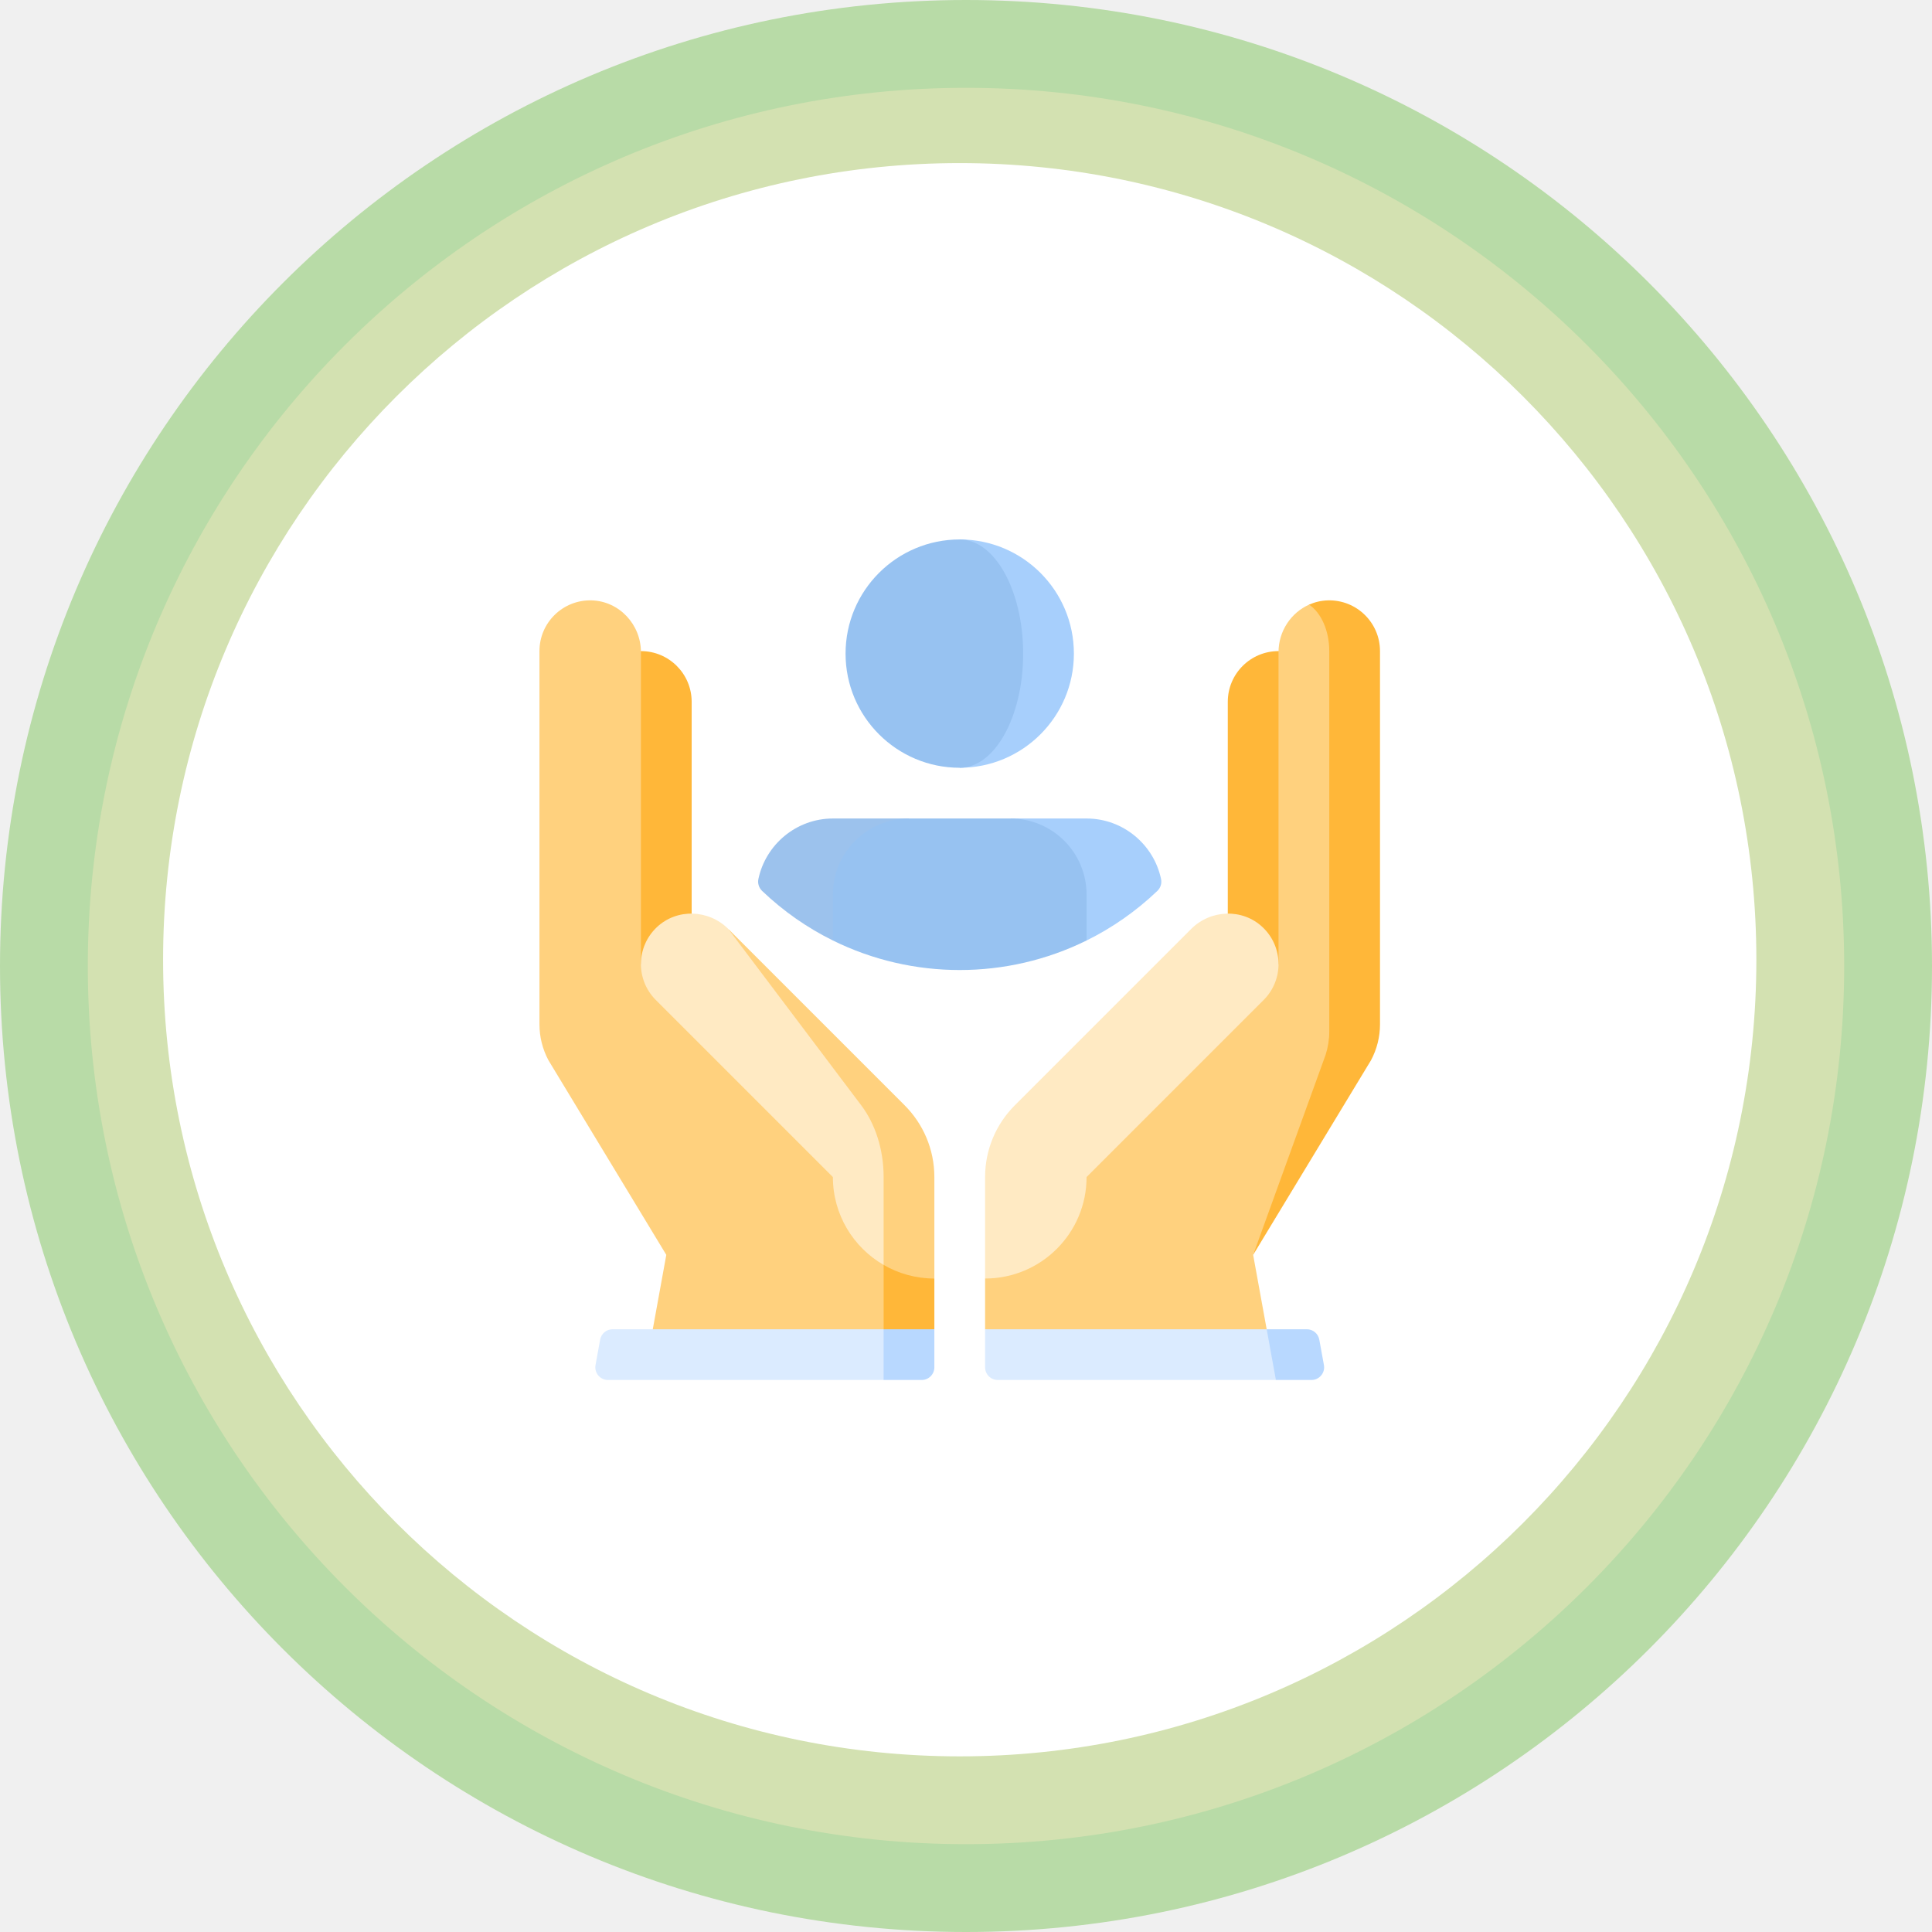
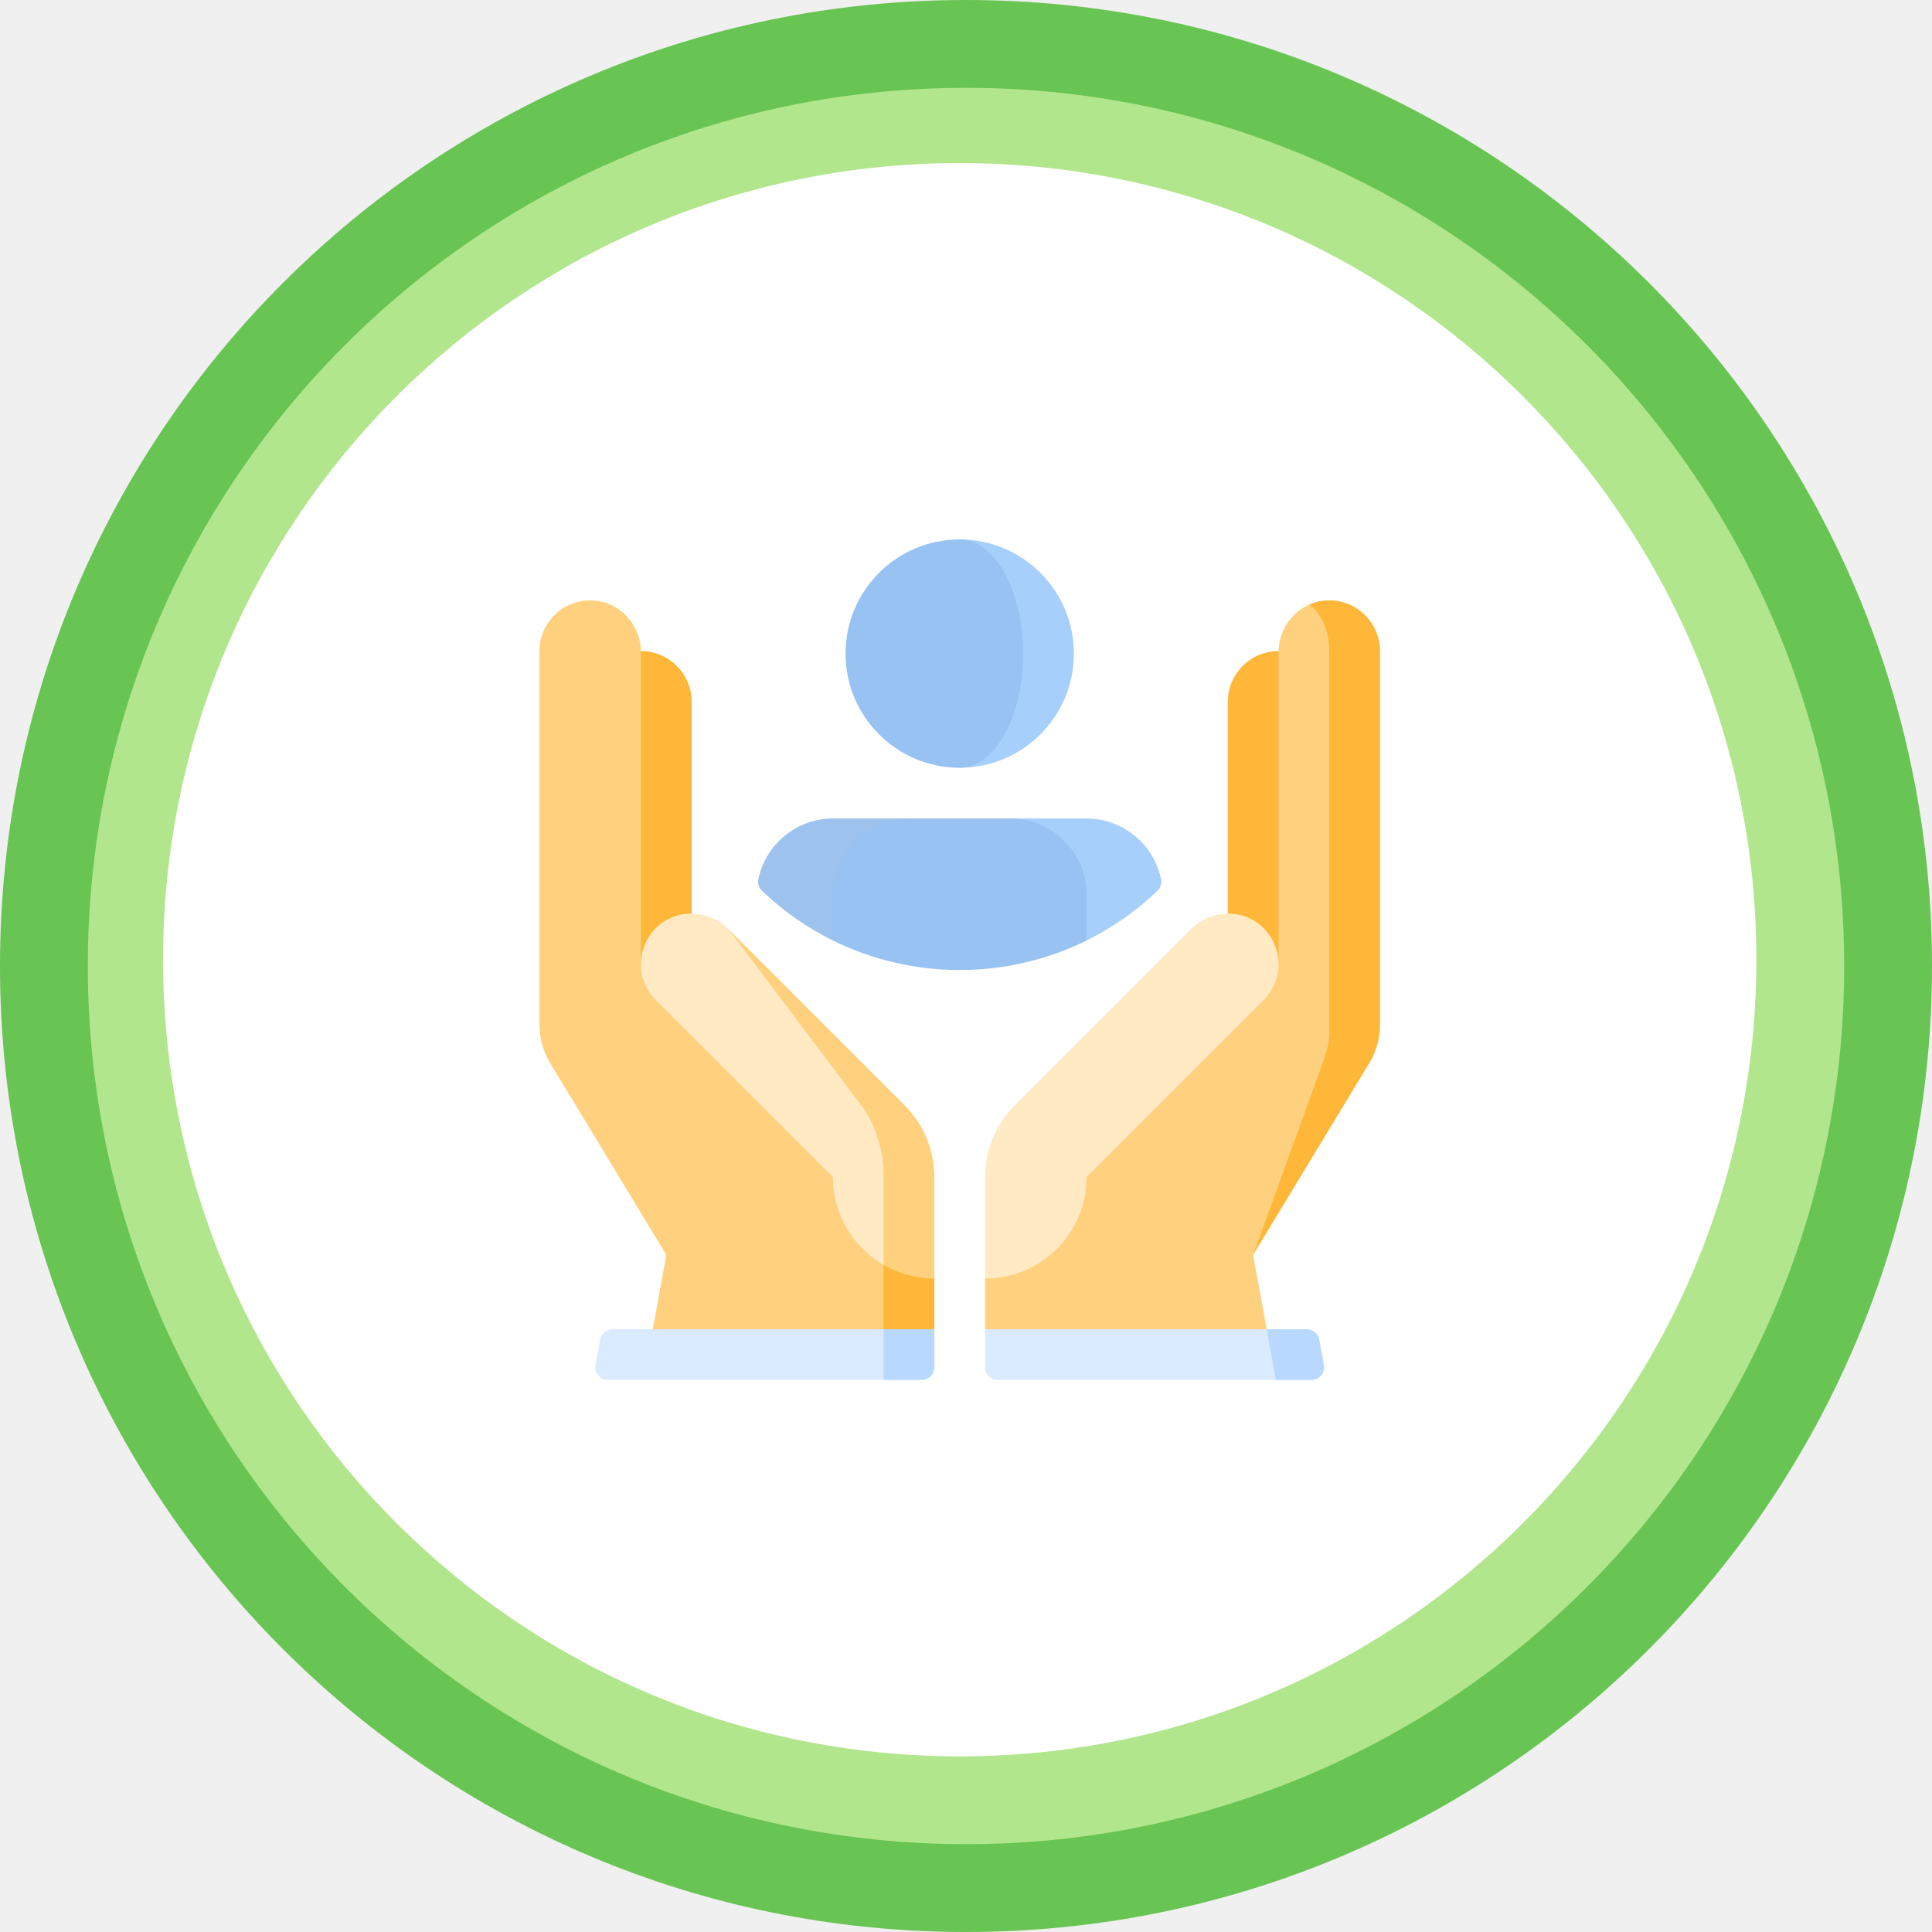
<svg xmlns="http://www.w3.org/2000/svg" width="154" height="154" viewBox="0 0 154 154" fill="none">
-   <circle cx="77" cy="77" r="77" fill="#B8DBA7" />
-   <circle cx="77" cy="77" r="70" fill="#D3E1B1" />
-   <circle cx="76.5" cy="76.5" r="63.5" fill="white" />
-   <g clip-path="url(#clip0)">
-     <path d="M86.612 65.243H80.545L86.612 74.966C88.633 73.968 90.538 72.651 92.251 71.016C92.506 70.773 92.621 70.417 92.549 70.072C91.974 67.324 89.524 65.243 86.612 65.243Z" fill="#A7CFFC" />
-     <path d="M66.389 65.243C63.476 65.243 61.026 67.324 60.451 70.072C60.379 70.417 60.495 70.773 60.749 71.016C62.462 72.651 64.367 73.968 66.389 74.966L72.455 65.243H66.389Z" fill="#9CC2ED" />
-     <path d="M80.545 65.243H72.456C69.105 65.243 66.389 67.959 66.389 71.31V74.966C72.744 78.106 80.257 78.106 86.612 74.966V71.31C86.612 67.959 83.896 65.243 80.545 65.243Z" fill="#97C2F1" />
-     <path d="M51.089 51.899C48.855 51.899 47.044 53.709 47.044 55.943V83.579H55.133V55.943C55.133 53.709 53.322 51.899 51.089 51.899Z" fill="#FFB739" />
-     <path d="M66.758 97.003V107.44L74.478 105.956V101.911L66.758 97.003Z" fill="#FFB739" />
-     <path d="M69.422 92.814L51.089 76.848V51.983C51.089 49.78 49.361 47.917 47.158 47.856C44.872 47.794 43 49.628 43 51.899V81.652C43 82.652 43.247 83.636 43.719 84.517L53.111 100.026L51.763 107.441H70.434V100.827L69.422 92.814Z" fill="#FFD17E" />
-     <path d="M70.433 105.955L68.411 107.977L70.433 109.999H73.466C74.025 109.999 74.478 109.547 74.478 108.988V105.955H70.433Z" fill="#B8D8FF" />
-     <path d="M47.837 106.785L47.469 108.807C47.357 109.428 47.834 109.999 48.464 109.999H70.433V105.955H48.832C48.343 105.955 47.925 106.304 47.837 106.785Z" fill="#DBEBFF" />
-     <path d="M101.911 51.899C104.145 51.899 105.955 53.709 105.955 55.943V83.579H97.867V55.943C97.867 53.709 99.677 51.899 101.911 51.899Z" fill="#FFB739" />
-     <path d="M105.842 47.856C105.309 47.871 104.804 47.992 104.345 48.197V81.393L99.889 100.026L109.281 84.517C109.753 83.636 110 82.652 110 81.653V51.899C110 49.628 108.128 47.794 105.842 47.856Z" fill="#FFB739" />
-     <path d="M105.665 84.08C105.857 83.48 105.956 82.854 105.956 82.224V51.899C105.956 50.245 105.293 48.823 104.345 48.197C102.905 48.839 101.911 50.313 101.911 51.983V76.848L83.577 92.814L78.522 101.912V105.956L82.566 107.44H101.237L99.889 100.026L105.665 84.08Z" fill="#FFD17E" />
-     <path d="M100.967 105.955L99.68 107.977L101.703 109.999H104.535C105.166 109.999 105.643 109.428 105.53 108.807L105.162 106.785C105.075 106.304 104.656 105.955 104.168 105.955H100.967Z" fill="#B8D8FF" />
-     <path d="M78.522 105.955V108.988C78.522 109.547 78.975 109.999 79.533 109.999H101.703L100.967 105.955H78.522Z" fill="#DBEBFF" />
-     <path d="M100.646 73.909C99.045 72.394 96.506 72.489 94.948 74.047L80.891 88.104C79.428 89.568 78.522 91.59 78.522 93.823V101.911C82.989 101.911 86.611 98.29 86.611 93.823L100.727 79.707C102.333 78.101 102.306 75.48 100.646 73.909Z" fill="#FFEAC3" />
-     <path d="M74.478 93.824C74.478 91.59 73.572 89.568 72.109 88.104L58.052 74.047L70.433 100.827C71.624 101.515 73.004 101.912 74.478 101.912V93.824Z" fill="#FFD17E" />
-     <path d="M68.648 88.104L58.052 74.047C56.494 72.489 53.955 72.394 52.355 73.909C50.694 75.48 50.667 78.101 52.273 79.707L66.39 93.823C66.39 96.817 68.017 99.428 70.434 100.827V93.823C70.434 91.59 69.751 89.568 68.648 88.104Z" fill="#FFEAC3" />
-     <path d="M76.5 43V61.199C81.525 61.199 85.6 57.125 85.6 52.1C85.6 47.074 81.525 43 76.5 43Z" fill="#A7CFFC" />
-     <path d="M81.555 52.1C81.555 47.074 79.292 43 76.5 43C71.475 43 67.4 47.074 67.4 52.1C67.4 57.125 71.475 61.199 76.5 61.199C79.292 61.199 81.555 57.125 81.555 52.1Z" fill="#97C2F1" />
-   </g>
-   <defs>
-     <clipPath id="clip0">
-       <rect width="67" height="67" fill="white" transform="translate(43 43)" />
-     </clipPath>
-   </defs>
+   <path d="M77 154C119.526 154 154 119.526 154 77C154 34.474 119.526 0 77 0C34.474 0 0 34.474 0 77C0 119.526 34.474 154 77 154Z" fill="#68C453" />
+   <path d="M77 147C115.66 147 147 115.66 147 77C147 38.34 115.66 7 77 7C38.34 7 7 38.34 7 77C7 115.66 38.34 147 77 147Z" fill="#B2E68D" />
+   <path d="M76.5 140C111.57 140 140 111.57 140 76.5C140 41.43 111.57 13 76.5 13C41.43 13 13 41.43 13 76.5C13 111.57 41.43 140 76.5 140Z" fill="white" />
+   <path d="M86.612 65.243H80.545L86.612 74.966C88.634 73.968 90.538 72.651 92.251 71.016C92.506 70.773 92.621 70.417 92.549 70.072C91.974 67.324 89.525 65.243 86.612 65.243Z" fill="#A7CFFC" />
+   <path d="M66.389 65.243C63.476 65.243 61.027 67.324 60.451 70.072C60.379 70.417 60.495 70.773 60.749 71.016C62.462 72.651 64.367 73.968 66.389 74.966L72.455 65.243H66.389Z" fill="#9CC2ED" />
+   <path d="M80.545 65.243H72.456C69.105 65.243 66.389 67.959 66.389 71.31V74.966C72.744 78.106 80.257 78.106 86.612 74.966V71.31C86.612 67.959 83.896 65.243 80.545 65.243Z" fill="#97C2F1" />
+   <path d="M51.089 51.898C48.855 51.898 47.044 53.709 47.044 55.943V83.579H55.133V55.943C55.133 53.709 53.322 51.898 51.089 51.898Z" fill="#FFB739" />
+   <path d="M66.758 97.003V107.44L74.478 105.956V101.911L66.758 97.003Z" fill="#FFB739" />
+   <path d="M69.422 92.813L51.089 76.847V51.983C51.089 49.779 49.361 47.916 47.158 47.856C44.872 47.794 43 49.628 43 51.899V81.652C43 82.651 43.247 83.635 43.719 84.517L53.111 100.026L51.763 107.441H70.434V100.827L69.422 92.813Z" fill="#FFD17E" />
+   <path d="M70.433 105.955L68.411 107.977L70.433 109.999H73.466C74.025 109.999 74.478 109.547 74.478 108.988V105.955H70.433Z" fill="#B8D8FF" />
+   <path d="M47.837 106.785L47.47 108.807C47.357 109.428 47.834 109.999 48.464 109.999H70.434V105.955H48.832C48.343 105.955 47.925 106.304 47.837 106.785Z" fill="#DBEBFF" />
+   <path d="M101.911 51.898C104.145 51.898 105.955 53.709 105.955 55.943V83.579H97.867V55.943C97.867 53.709 99.677 51.898 101.911 51.898Z" fill="#FFB739" />
+   <path d="M105.842 47.856C105.309 47.871 104.804 47.992 104.345 48.197V81.393L99.889 100.026L109.281 84.517C109.753 83.635 110 82.652 110 81.652V51.899C110 49.627 108.128 47.793 105.842 47.856Z" fill="#FFB739" />
+   <path d="M105.665 84.081C105.857 83.481 105.956 82.854 105.956 82.224V51.9C105.956 50.245 105.293 48.824 104.345 48.197C102.905 48.84 101.911 50.313 101.911 51.984V76.848L83.577 92.814L78.522 101.912V105.956L82.566 107.44H101.237L99.889 100.026L105.665 84.081Z" fill="#FFD17E" />
+   <path d="M100.967 105.955L99.68 107.977L101.703 109.999H104.535C105.166 109.999 105.643 109.428 105.53 108.807L105.162 106.785C105.075 106.304 104.656 105.955 104.168 105.955H100.967Z" fill="#B8D8FF" />
+   <path d="M78.522 105.955V108.988C78.522 109.547 78.975 109.999 79.533 109.999H101.703L100.967 105.955H78.522Z" fill="#DBEBFF" />
+   <path d="M100.646 73.909C99.045 72.394 96.506 72.49 94.948 74.048L80.891 88.105C79.428 89.568 78.522 91.59 78.522 93.824V101.911C82.989 101.911 86.611 98.291 86.611 93.824L100.727 79.708C102.333 78.102 102.306 75.481 100.646 73.909Z" fill="#FFEAC3" />
+   <path d="M74.478 93.824C74.478 91.591 73.572 89.568 72.109 88.105L58.052 74.048L70.433 100.827C71.623 101.515 73.004 101.912 74.478 101.912V93.824Z" fill="#FFD17E" />
+   <path d="M68.648 88.105L58.052 74.048C56.494 72.49 53.955 72.394 52.355 73.909C50.694 75.481 50.667 78.102 52.273 79.708L66.39 93.824C66.39 96.817 68.017 99.428 70.434 100.827V93.824C70.434 91.59 69.751 89.568 68.648 88.105Z" fill="#FFEAC3" />
+   <path d="M76.5 43V61.199C81.525 61.199 85.6 57.125 85.6 52.1C85.6 47.074 81.525 43 76.5 43Z" fill="#A7CFFC" />
+   <path d="M81.555 52.1C81.555 47.074 79.292 43 76.5 43C71.475 43 67.4 47.074 67.4 52.1C67.4 57.125 71.475 61.199 76.5 61.199C79.292 61.199 81.555 57.125 81.555 52.1Z" fill="#97C2F1" />
</svg>
